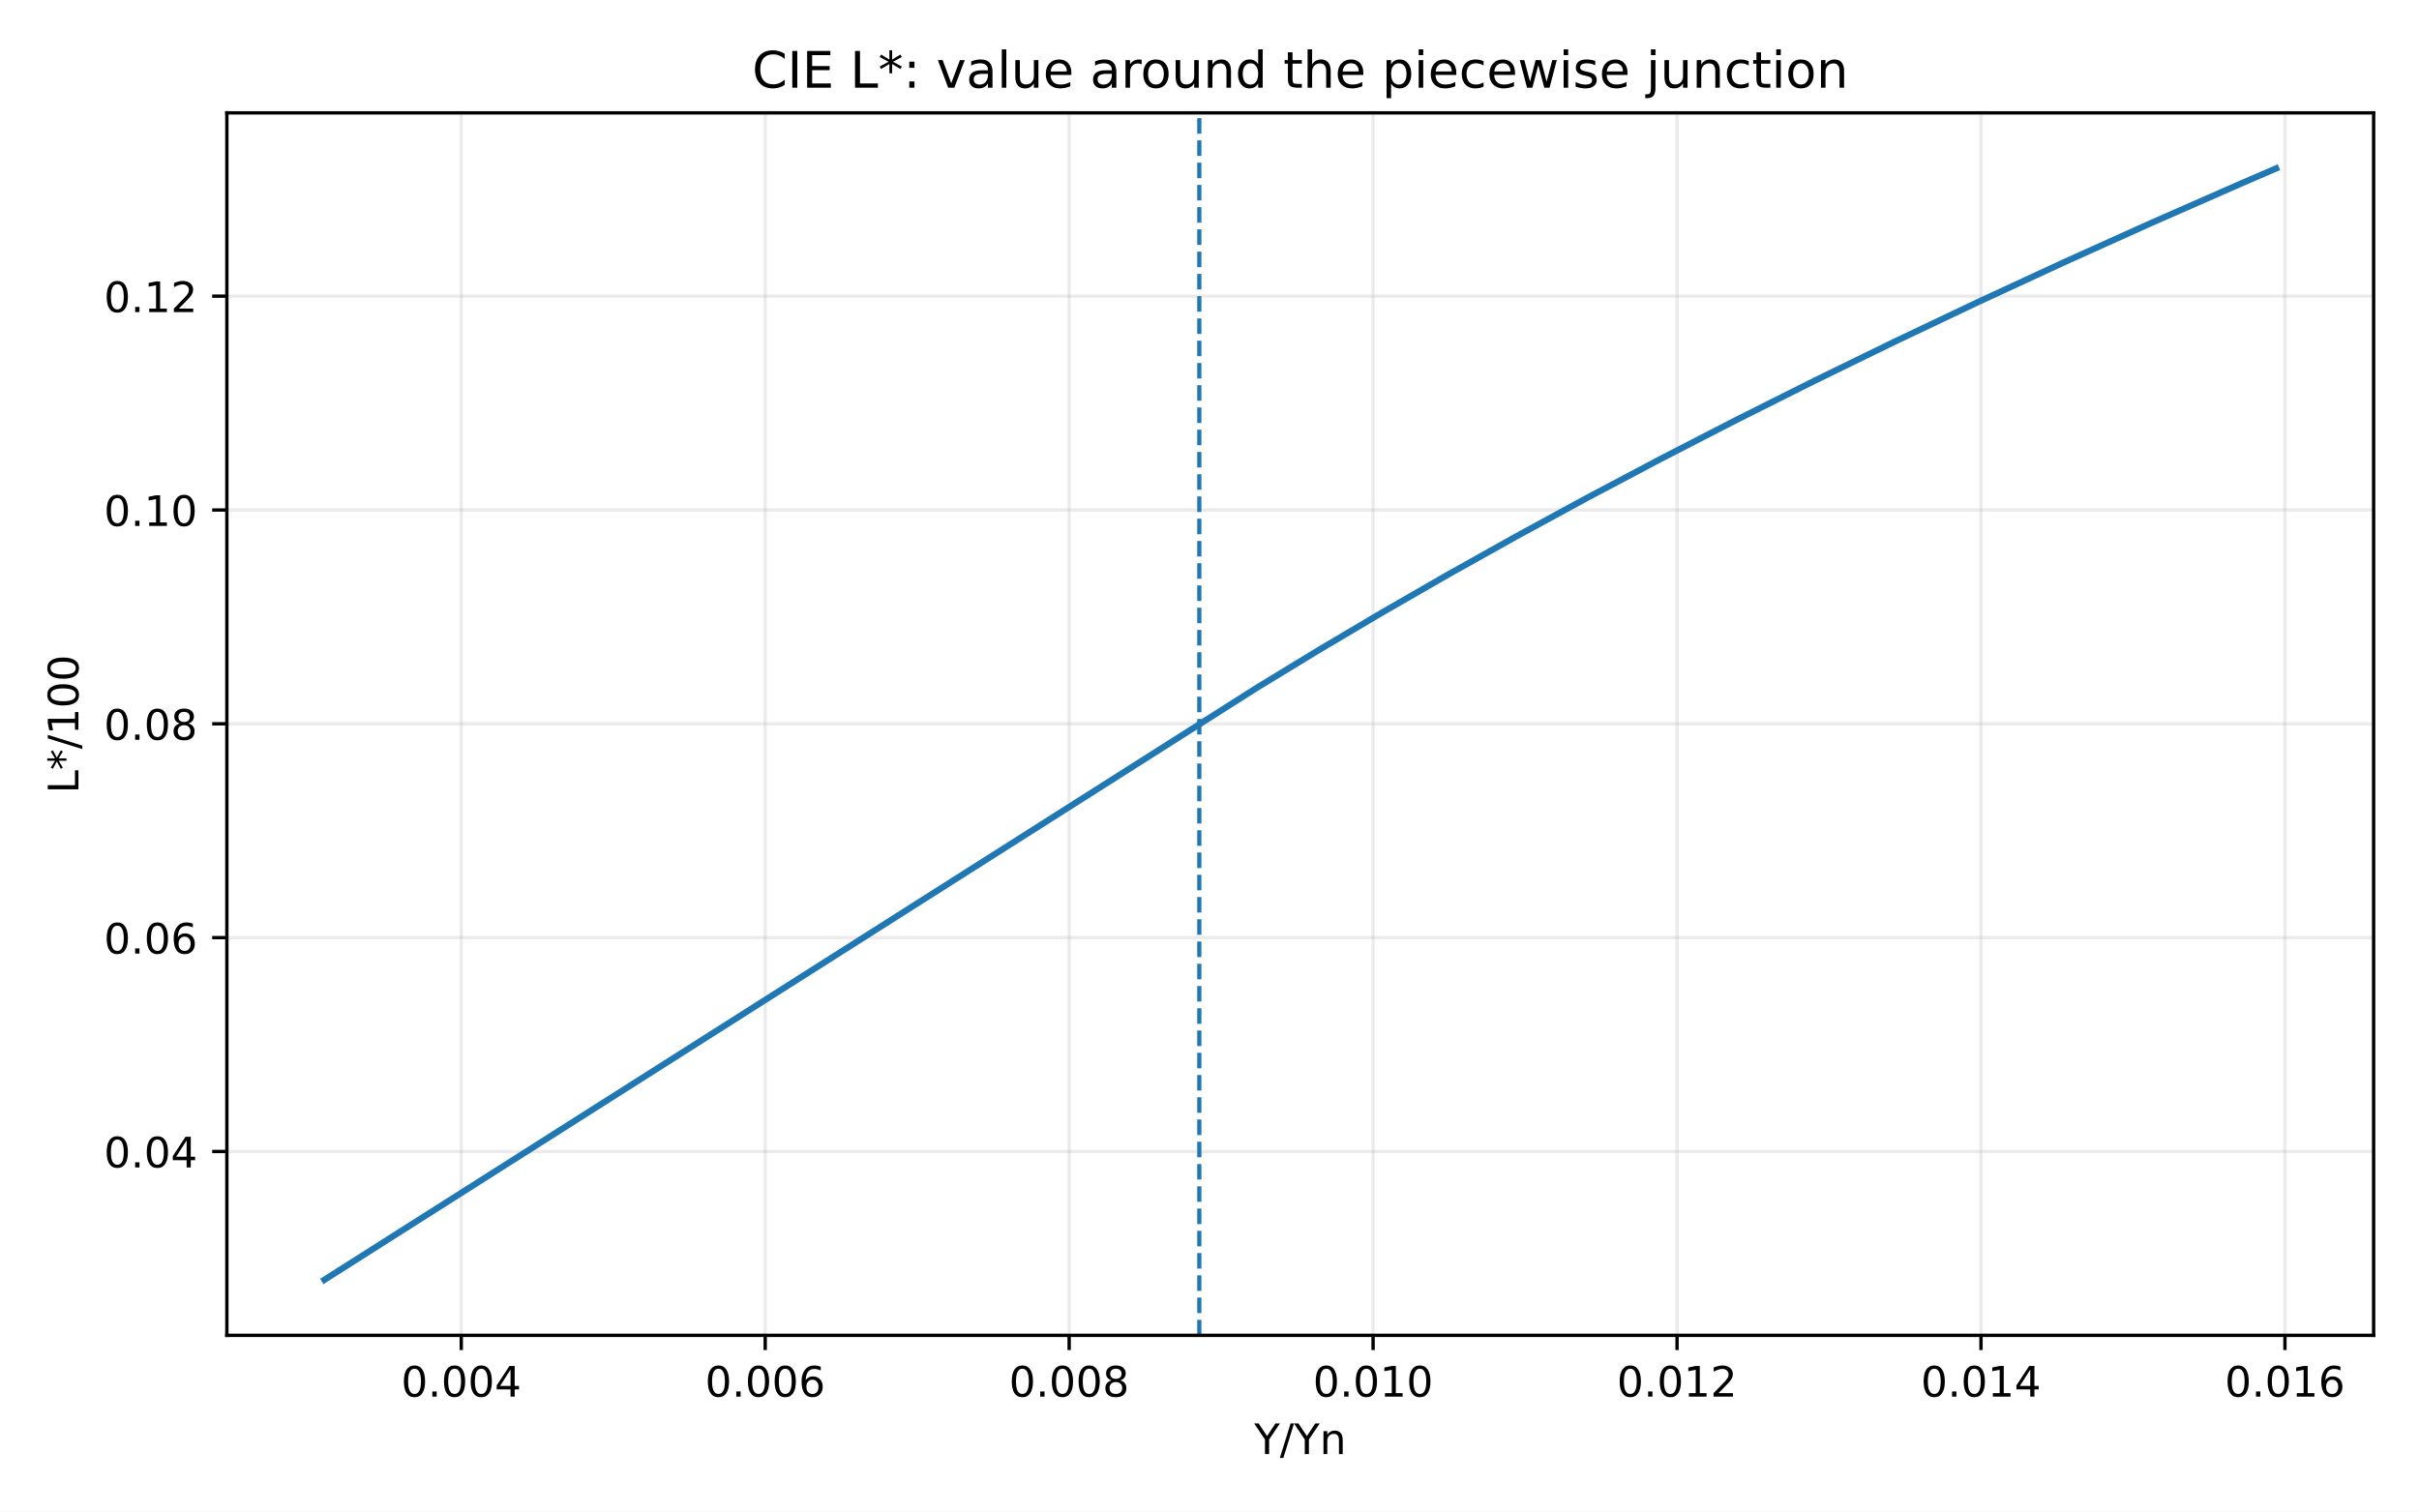
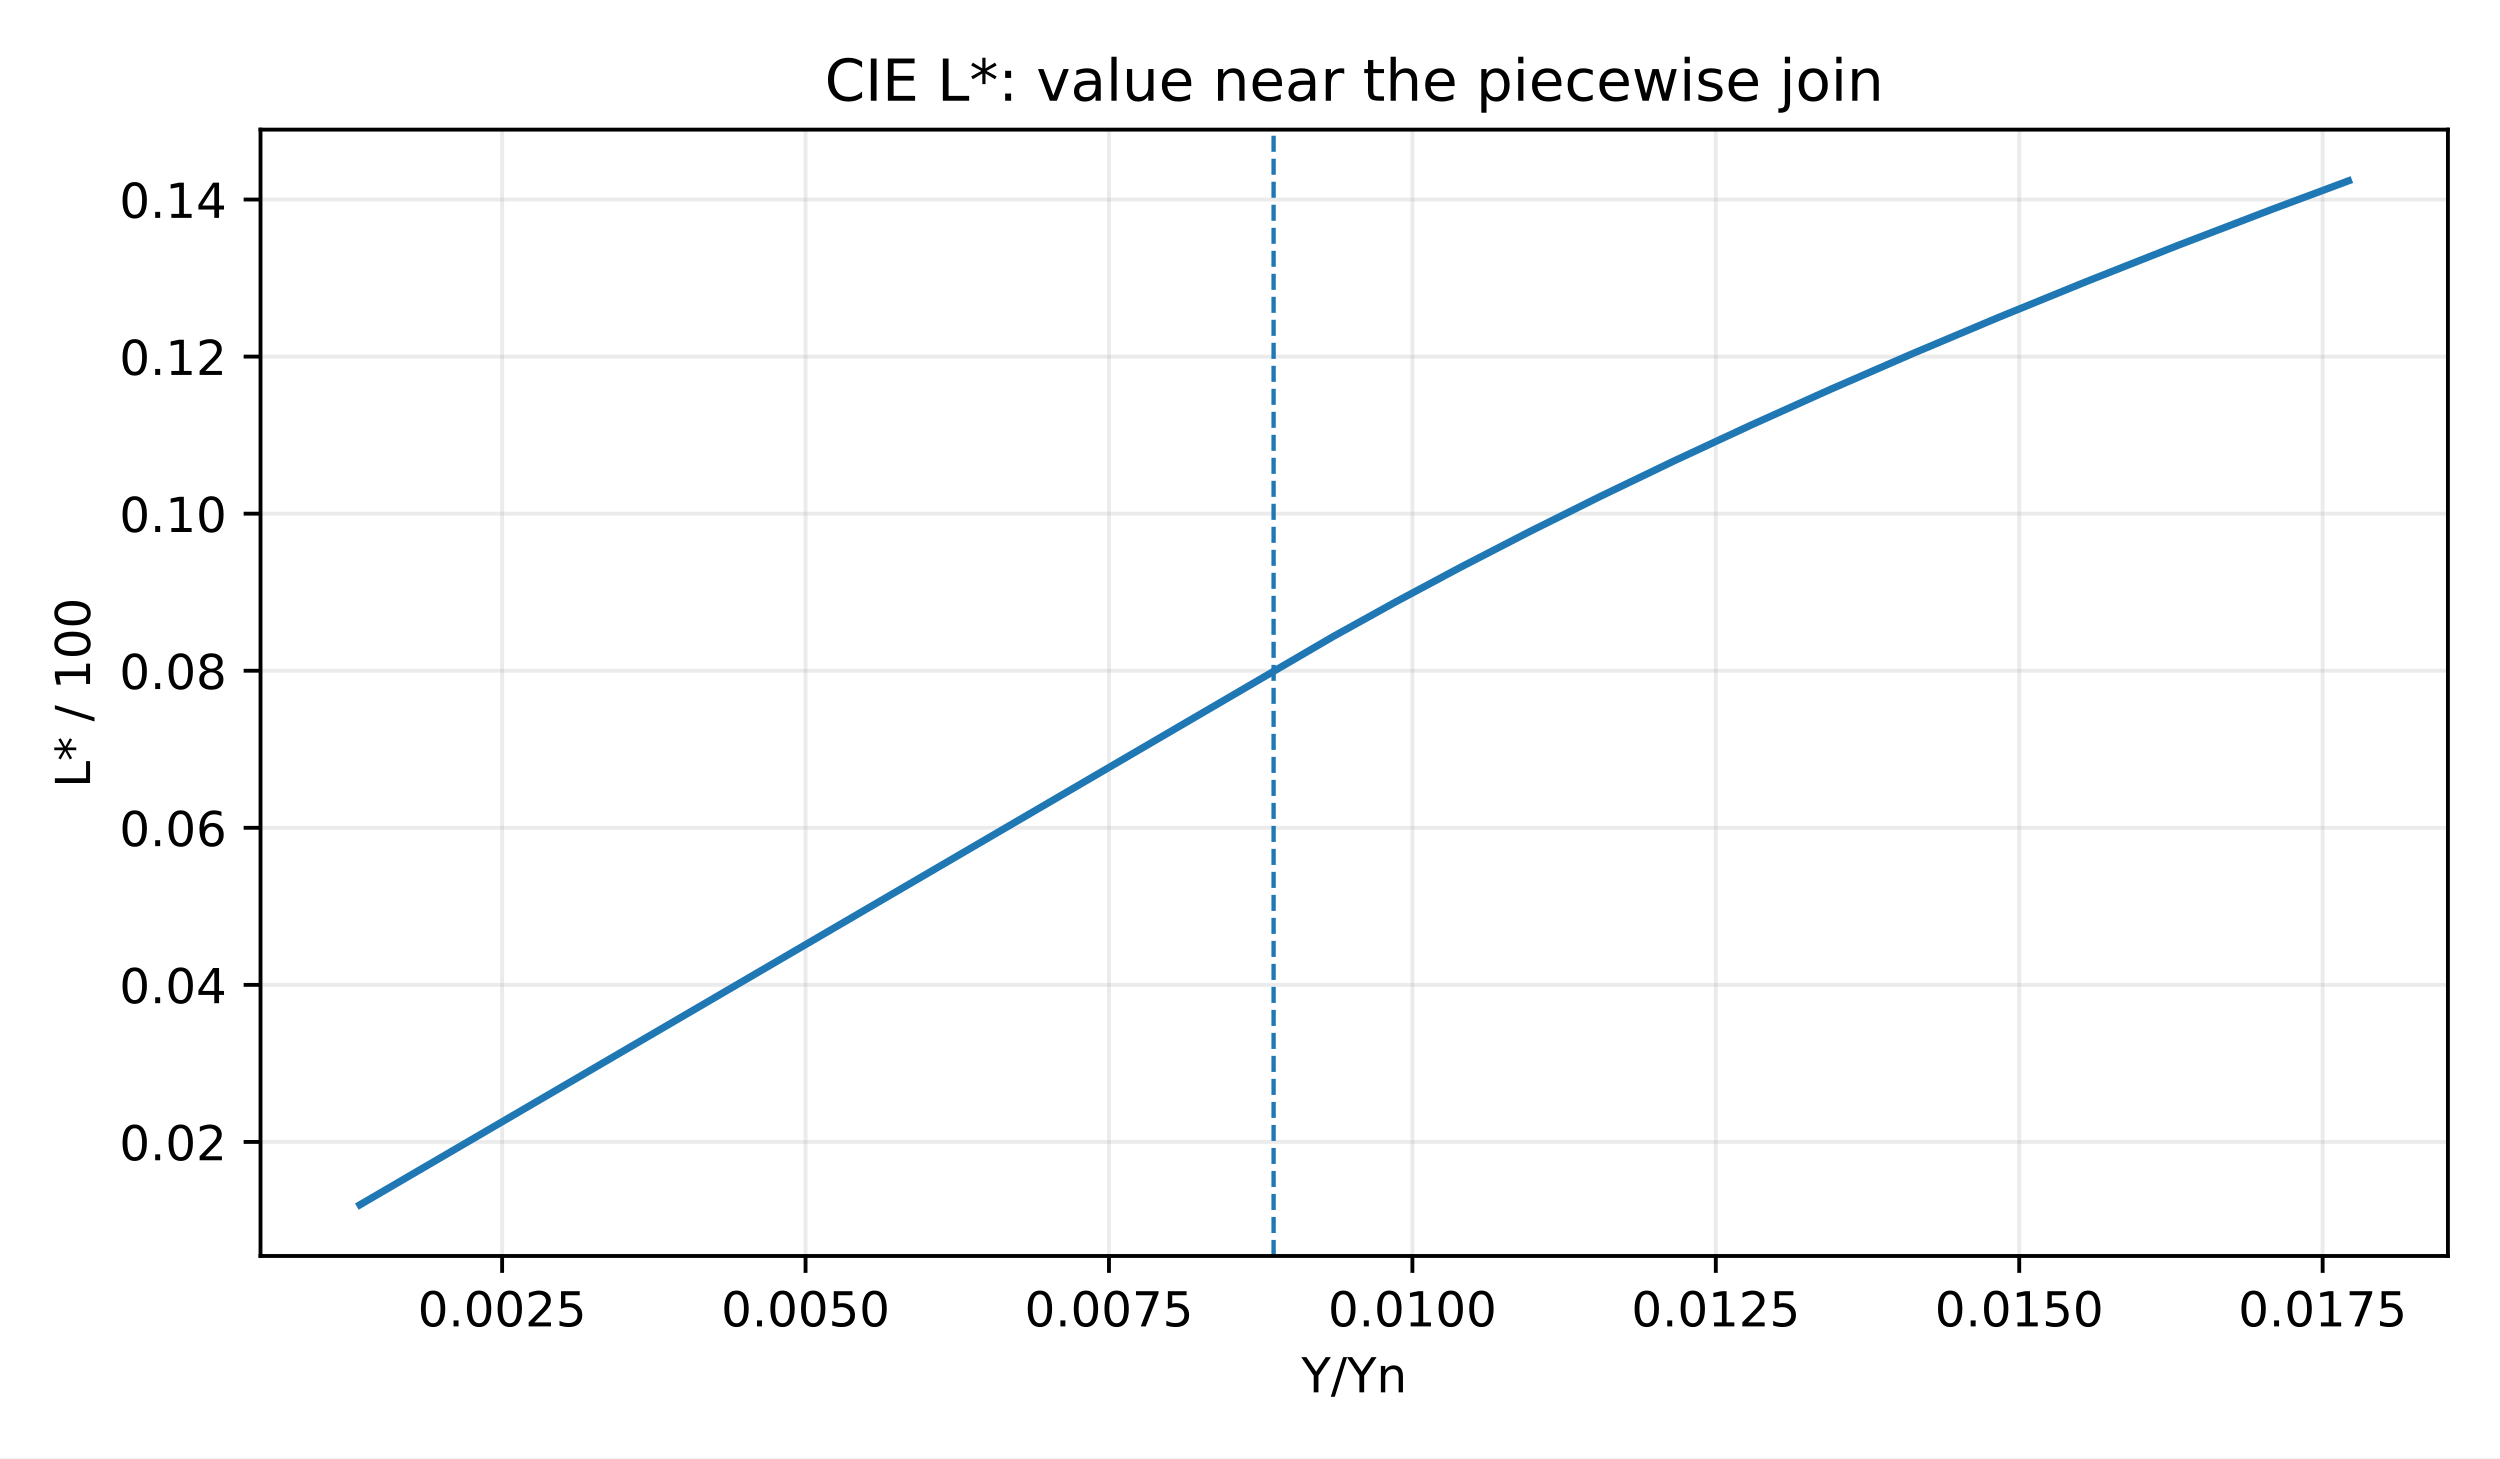
- <svg xmlns="http://www.w3.org/2000/svg" xmlns:xlink="http://www.w3.org/1999/xlink" width="576pt" height="360pt" viewBox="0 0 576 360" version="1.1">
+ <svg xmlns="http://www.w3.org/2000/svg" xmlns:xlink="http://www.w3.org/1999/xlink" width="518.4pt" height="302.4pt" viewBox="0 0 518.4 302.4" version="1.1">
  <defs>
    <style type="text/css">*{stroke-linejoin: round; stroke-linecap: butt}</style>
  </defs>
  <g id="figure_1">
    <g id="patch_1">
-       <path d="M 0 360  L 576 360  L 576 0  L 0 0  z " style="fill: #ffffff" />
+       <path d="M 0 302.4  L 518.4 302.4  L 518.4 0  L 0 0  z " style="fill: #ffffff" />
    </g>
    <g id="axes_1">
      <g id="patch_2">
-         <path d="M 54.02 318.04  L 565.2 318.04  L 565.2 26.88  L 54.02 26.88  z " style="fill: #ffffff" />
+         <path d="M 54.02 260.44  L 507.6 260.44  L 507.6 26.88  L 54.02 26.88  z " style="fill: #ffffff" />
      </g>
      <g id="matplotlib.axis_1">
        <g id="xtick_1">
          <g id="line2d_1">
-             <path d="M 109.833 318.04  L 109.833 26.88  " clip-path="url(#p700a8bf21c)" style="fill: none; stroke: #b0b0b0; stroke-opacity: 0.25; stroke-width: 0.8; stroke-linecap: square" />
+             <path d="M 104.121 260.44  L 104.121 26.88  " clip-path="url(#p5511cb6961)" style="fill: none; stroke: #b0b0b0; stroke-opacity: 0.25; stroke-width: 0.8; stroke-linecap: square" />
          </g>
          <g id="line2d_2">
            <defs>
-               <path id="me2d9725b08" d="M 0 0  L 0 3.5  " style="stroke: #000000; stroke-width: 0.8" />
+               <path id="mb29b07d59e" d="M 0 0  L 0 3.5  " style="stroke: #000000; stroke-width: 0.8" />
            </defs>
            <g>
-               <use xlink:href="#me2d9725b08" x="109.833" y="318.04" style="stroke: #000000; stroke-width: 0.8" />
+               <use xlink:href="#mb29b07d59e" x="104.121" y="260.44" style="stroke: #000000; stroke-width: 0.8" />
            </g>
          </g>
          <g id="text_1">
-             <text style="font-size: 10px; font-family: 'DejaVu Sans', 'Bitstream Vera Sans', 'Computer Modern Sans Serif', 'Lucida Grande', 'Verdana', 'Geneva', 'Lucid', 'Arial', 'Helvetica', 'Avant Garde', sans-serif; text-anchor: middle" x="109.833" y="332.638" transform="rotate(-0 109.8326 332.6384)">0.004</text>
+             <text style="font-size: 10px; font-family: 'DejaVu Sans', 'Bitstream Vera Sans', 'Computer Modern Sans Serif', 'Lucida Grande', 'Verdana', 'Geneva', 'Lucid', 'Arial', 'Helvetica', 'Avant Garde', sans-serif; text-anchor: middle" x="104.121" y="275.038" transform="rotate(-0 104.1211 275.0384)">0.0025</text>
          </g>
        </g>
        <g id="xtick_2">
          <g id="line2d_3">
-             <path d="M 182.207 318.04  L 182.207 26.88  " clip-path="url(#p700a8bf21c)" style="fill: none; stroke: #b0b0b0; stroke-opacity: 0.25; stroke-width: 0.8; stroke-linecap: square" />
+             <path d="M 167.038 260.44  L 167.038 26.88  " clip-path="url(#p5511cb6961)" style="fill: none; stroke: #b0b0b0; stroke-opacity: 0.25; stroke-width: 0.8; stroke-linecap: square" />
          </g>
          <g id="line2d_4">
            <g>
-               <use xlink:href="#me2d9725b08" x="182.207" y="318.04" style="stroke: #000000; stroke-width: 0.8" />
+               <use xlink:href="#mb29b07d59e" x="167.038" y="260.44" style="stroke: #000000; stroke-width: 0.8" />
            </g>
          </g>
          <g id="text_2">
-             <text style="font-size: 10px; font-family: 'DejaVu Sans', 'Bitstream Vera Sans', 'Computer Modern Sans Serif', 'Lucida Grande', 'Verdana', 'Geneva', 'Lucid', 'Arial', 'Helvetica', 'Avant Garde', sans-serif; text-anchor: middle" x="182.207" y="332.638" transform="rotate(-0 182.2067 332.6384)">0.006</text>
+             <text style="font-size: 10px; font-family: 'DejaVu Sans', 'Bitstream Vera Sans', 'Computer Modern Sans Serif', 'Lucida Grande', 'Verdana', 'Geneva', 'Lucid', 'Arial', 'Helvetica', 'Avant Garde', sans-serif; text-anchor: middle" x="167.038" y="275.038" transform="rotate(-0 167.0384 275.0384)">0.0050</text>
          </g>
        </g>
        <g id="xtick_3">
          <g id="line2d_5">
-             <path d="M 254.581 318.04  L 254.581 26.88  " clip-path="url(#p700a8bf21c)" style="fill: none; stroke: #b0b0b0; stroke-opacity: 0.25; stroke-width: 0.8; stroke-linecap: square" />
+             <path d="M 229.956 260.44  L 229.956 26.88  " clip-path="url(#p5511cb6961)" style="fill: none; stroke: #b0b0b0; stroke-opacity: 0.25; stroke-width: 0.8; stroke-linecap: square" />
          </g>
          <g id="line2d_6">
            <g>
-               <use xlink:href="#me2d9725b08" x="254.581" y="318.04" style="stroke: #000000; stroke-width: 0.8" />
+               <use xlink:href="#mb29b07d59e" x="229.956" y="260.44" style="stroke: #000000; stroke-width: 0.8" />
            </g>
          </g>
          <g id="text_3">
-             <text style="font-size: 10px; font-family: 'DejaVu Sans', 'Bitstream Vera Sans', 'Computer Modern Sans Serif', 'Lucida Grande', 'Verdana', 'Geneva', 'Lucid', 'Arial', 'Helvetica', 'Avant Garde', sans-serif; text-anchor: middle" x="254.581" y="332.638" transform="rotate(-0 254.5808 332.6384)">0.008</text>
+             <text style="font-size: 10px; font-family: 'DejaVu Sans', 'Bitstream Vera Sans', 'Computer Modern Sans Serif', 'Lucida Grande', 'Verdana', 'Geneva', 'Lucid', 'Arial', 'Helvetica', 'Avant Garde', sans-serif; text-anchor: middle" x="229.956" y="275.038" transform="rotate(-0 229.9556 275.0384)">0.0075</text>
          </g>
        </g>
        <g id="xtick_4">
          <g id="line2d_7">
-             <path d="M 326.955 318.04  L 326.955 26.88  " clip-path="url(#p700a8bf21c)" style="fill: none; stroke: #b0b0b0; stroke-opacity: 0.25; stroke-width: 0.8; stroke-linecap: square" />
+             <path d="M 292.873 260.44  L 292.873 26.88  " clip-path="url(#p5511cb6961)" style="fill: none; stroke: #b0b0b0; stroke-opacity: 0.25; stroke-width: 0.8; stroke-linecap: square" />
          </g>
          <g id="line2d_8">
            <g>
-               <use xlink:href="#me2d9725b08" x="326.955" y="318.04" style="stroke: #000000; stroke-width: 0.8" />
+               <use xlink:href="#mb29b07d59e" x="292.873" y="260.44" style="stroke: #000000; stroke-width: 0.8" />
            </g>
          </g>
          <g id="text_4">
-             <text style="font-size: 10px; font-family: 'DejaVu Sans', 'Bitstream Vera Sans', 'Computer Modern Sans Serif', 'Lucida Grande', 'Verdana', 'Geneva', 'Lucid', 'Arial', 'Helvetica', 'Avant Garde', sans-serif; text-anchor: middle" x="326.955" y="332.638" transform="rotate(-0 326.955 332.6384)">0.010</text>
+             <text style="font-size: 10px; font-family: 'DejaVu Sans', 'Bitstream Vera Sans', 'Computer Modern Sans Serif', 'Lucida Grande', 'Verdana', 'Geneva', 'Lucid', 'Arial', 'Helvetica', 'Avant Garde', sans-serif; text-anchor: middle" x="292.873" y="275.038" transform="rotate(-0 292.8729 275.0384)">0.0100</text>
          </g>
        </g>
        <g id="xtick_5">
          <g id="line2d_9">
-             <path d="M 399.329 318.04  L 399.329 26.88  " clip-path="url(#p700a8bf21c)" style="fill: none; stroke: #b0b0b0; stroke-opacity: 0.25; stroke-width: 0.8; stroke-linecap: square" />
+             <path d="M 355.79 260.44  L 355.79 26.88  " clip-path="url(#p5511cb6961)" style="fill: none; stroke: #b0b0b0; stroke-opacity: 0.25; stroke-width: 0.8; stroke-linecap: square" />
          </g>
          <g id="line2d_10">
            <g>
-               <use xlink:href="#me2d9725b08" x="399.329" y="318.04" style="stroke: #000000; stroke-width: 0.8" />
+               <use xlink:href="#mb29b07d59e" x="355.79" y="260.44" style="stroke: #000000; stroke-width: 0.8" />
            </g>
          </g>
          <g id="text_5">
-             <text style="font-size: 10px; font-family: 'DejaVu Sans', 'Bitstream Vera Sans', 'Computer Modern Sans Serif', 'Lucida Grande', 'Verdana', 'Geneva', 'Lucid', 'Arial', 'Helvetica', 'Avant Garde', sans-serif; text-anchor: middle" x="399.329" y="332.638" transform="rotate(-0 399.3291 332.6384)">0.012</text>
+             <text style="font-size: 10px; font-family: 'DejaVu Sans', 'Bitstream Vera Sans', 'Computer Modern Sans Serif', 'Lucida Grande', 'Verdana', 'Geneva', 'Lucid', 'Arial', 'Helvetica', 'Avant Garde', sans-serif; text-anchor: middle" x="355.79" y="275.038" transform="rotate(-0 355.7901 275.0384)">0.0125</text>
          </g>
        </g>
        <g id="xtick_6">
          <g id="line2d_11">
-             <path d="M 471.703 318.04  L 471.703 26.88  " clip-path="url(#p700a8bf21c)" style="fill: none; stroke: #b0b0b0; stroke-opacity: 0.25; stroke-width: 0.8; stroke-linecap: square" />
+             <path d="M 418.707 260.44  L 418.707 26.88  " clip-path="url(#p5511cb6961)" style="fill: none; stroke: #b0b0b0; stroke-opacity: 0.25; stroke-width: 0.8; stroke-linecap: square" />
          </g>
          <g id="line2d_12">
            <g>
-               <use xlink:href="#me2d9725b08" x="471.703" y="318.04" style="stroke: #000000; stroke-width: 0.8" />
+               <use xlink:href="#mb29b07d59e" x="418.707" y="260.44" style="stroke: #000000; stroke-width: 0.8" />
            </g>
          </g>
          <g id="text_6">
-             <text style="font-size: 10px; font-family: 'DejaVu Sans', 'Bitstream Vera Sans', 'Computer Modern Sans Serif', 'Lucida Grande', 'Verdana', 'Geneva', 'Lucid', 'Arial', 'Helvetica', 'Avant Garde', sans-serif; text-anchor: middle" x="471.703" y="332.638" transform="rotate(-0 471.7033 332.6384)">0.014</text>
+             <text style="font-size: 10px; font-family: 'DejaVu Sans', 'Bitstream Vera Sans', 'Computer Modern Sans Serif', 'Lucida Grande', 'Verdana', 'Geneva', 'Lucid', 'Arial', 'Helvetica', 'Avant Garde', sans-serif; text-anchor: middle" x="418.707" y="275.038" transform="rotate(-0 418.7074 275.0384)">0.0150</text>
          </g>
        </g>
        <g id="xtick_7">
          <g id="line2d_13">
-             <path d="M 544.077 318.04  L 544.077 26.88  " clip-path="url(#p700a8bf21c)" style="fill: none; stroke: #b0b0b0; stroke-opacity: 0.25; stroke-width: 0.8; stroke-linecap: square" />
+             <path d="M 481.625 260.44  L 481.625 26.88  " clip-path="url(#p5511cb6961)" style="fill: none; stroke: #b0b0b0; stroke-opacity: 0.25; stroke-width: 0.8; stroke-linecap: square" />
          </g>
          <g id="line2d_14">
            <g>
-               <use xlink:href="#me2d9725b08" x="544.077" y="318.04" style="stroke: #000000; stroke-width: 0.8" />
+               <use xlink:href="#mb29b07d59e" x="481.625" y="260.44" style="stroke: #000000; stroke-width: 0.8" />
            </g>
          </g>
          <g id="text_7">
-             <text style="font-size: 10px; font-family: 'DejaVu Sans', 'Bitstream Vera Sans', 'Computer Modern Sans Serif', 'Lucida Grande', 'Verdana', 'Geneva', 'Lucid', 'Arial', 'Helvetica', 'Avant Garde', sans-serif; text-anchor: middle" x="544.077" y="332.638" transform="rotate(-0 544.0774 332.6384)">0.016</text>
+             <text style="font-size: 10px; font-family: 'DejaVu Sans', 'Bitstream Vera Sans', 'Computer Modern Sans Serif', 'Lucida Grande', 'Verdana', 'Geneva', 'Lucid', 'Arial', 'Helvetica', 'Avant Garde', sans-serif; text-anchor: middle" x="481.625" y="275.038" transform="rotate(-0 481.6246 275.0384)">0.0175</text>
          </g>
        </g>
        <g id="text_8">
-           <text style="font-size: 10px; font-family: 'DejaVu Sans', 'Bitstream Vera Sans', 'Computer Modern Sans Serif', 'Lucida Grande', 'Verdana', 'Geneva', 'Lucid', 'Arial', 'Helvetica', 'Avant Garde', sans-serif; text-anchor: middle" x="309.61" y="346.317" transform="rotate(-0 309.61 346.3166)">Y/Yn</text>
+           <text style="font-size: 10px; font-family: 'DejaVu Sans', 'Bitstream Vera Sans', 'Computer Modern Sans Serif', 'Lucida Grande', 'Verdana', 'Geneva', 'Lucid', 'Arial', 'Helvetica', 'Avant Garde', sans-serif; text-anchor: middle" x="280.81" y="288.717" transform="rotate(-0 280.81 288.7166)">Y/Yn</text>
        </g>
      </g>
      <g id="matplotlib.axis_2">
        <g id="ytick_1">
          <g id="line2d_15">
-             <path d="M 54.02 274.248  L 565.2 274.248  " clip-path="url(#p700a8bf21c)" style="fill: none; stroke: #b0b0b0; stroke-opacity: 0.25; stroke-width: 0.8; stroke-linecap: square" />
+             <path d="M 54.02 236.796  L 507.6 236.796  " clip-path="url(#p5511cb6961)" style="fill: none; stroke: #b0b0b0; stroke-opacity: 0.25; stroke-width: 0.8; stroke-linecap: square" />
          </g>
          <g id="line2d_16">
            <defs>
-               <path id="m30786a1d2c" d="M 0 0  L -3.5 0  " style="stroke: #000000; stroke-width: 0.8" />
+               <path id="mdcfb49599e" d="M 0 0  L -3.5 0  " style="stroke: #000000; stroke-width: 0.8" />
            </defs>
            <g>
-               <use xlink:href="#m30786a1d2c" x="54.02" y="274.248" style="stroke: #000000; stroke-width: 0.8" />
+               <use xlink:href="#mdcfb49599e" x="54.02" y="236.796" style="stroke: #000000; stroke-width: 0.8" />
            </g>
          </g>
          <g id="text_9">
-             <text style="font-size: 10px; font-family: 'DejaVu Sans', 'Bitstream Vera Sans', 'Computer Modern Sans Serif', 'Lucida Grande', 'Verdana', 'Geneva', 'Lucid', 'Arial', 'Helvetica', 'Avant Garde', sans-serif; text-anchor: end" x="47.02" y="278.047" transform="rotate(-0 47.02 278.0475)">0.04</text>
+             <text style="font-size: 10px; font-family: 'DejaVu Sans', 'Bitstream Vera Sans', 'Computer Modern Sans Serif', 'Lucida Grande', 'Verdana', 'Geneva', 'Lucid', 'Arial', 'Helvetica', 'Avant Garde', sans-serif; text-anchor: end" x="47.02" y="240.595" transform="rotate(-0 47.02 240.5947)">0.02</text>
          </g>
        </g>
        <g id="ytick_2">
          <g id="line2d_17">
-             <path d="M 54.02 223.32  L 565.2 223.32  " clip-path="url(#p700a8bf21c)" style="fill: none; stroke: #b0b0b0; stroke-opacity: 0.25; stroke-width: 0.8; stroke-linecap: square" />
+             <path d="M 54.02 204.225  L 507.6 204.225  " clip-path="url(#p5511cb6961)" style="fill: none; stroke: #b0b0b0; stroke-opacity: 0.25; stroke-width: 0.8; stroke-linecap: square" />
          </g>
          <g id="line2d_18">
            <g>
-               <use xlink:href="#m30786a1d2c" x="54.02" y="223.32" style="stroke: #000000; stroke-width: 0.8" />
+               <use xlink:href="#mdcfb49599e" x="54.02" y="204.225" style="stroke: #000000; stroke-width: 0.8" />
            </g>
          </g>
          <g id="text_10">
-             <text style="font-size: 10px; font-family: 'DejaVu Sans', 'Bitstream Vera Sans', 'Computer Modern Sans Serif', 'Lucida Grande', 'Verdana', 'Geneva', 'Lucid', 'Arial', 'Helvetica', 'Avant Garde', sans-serif; text-anchor: end" x="47.02" y="227.119" transform="rotate(-0 47.02 227.1188)">0.06</text>
+             <text style="font-size: 10px; font-family: 'DejaVu Sans', 'Bitstream Vera Sans', 'Computer Modern Sans Serif', 'Lucida Grande', 'Verdana', 'Geneva', 'Lucid', 'Arial', 'Helvetica', 'Avant Garde', sans-serif; text-anchor: end" x="47.02" y="208.024" transform="rotate(-0 47.02 208.0245)">0.04</text>
          </g>
        </g>
        <g id="ytick_3">
          <g id="line2d_19">
-             <path d="M 54.02 172.391  L 565.2 172.391  " clip-path="url(#p700a8bf21c)" style="fill: none; stroke: #b0b0b0; stroke-opacity: 0.25; stroke-width: 0.8; stroke-linecap: square" />
+             <path d="M 54.02 171.655  L 507.6 171.655  " clip-path="url(#p5511cb6961)" style="fill: none; stroke: #b0b0b0; stroke-opacity: 0.25; stroke-width: 0.8; stroke-linecap: square" />
          </g>
          <g id="line2d_20">
            <g>
-               <use xlink:href="#m30786a1d2c" x="54.02" y="172.391" style="stroke: #000000; stroke-width: 0.8" />
+               <use xlink:href="#mdcfb49599e" x="54.02" y="171.655" style="stroke: #000000; stroke-width: 0.8" />
            </g>
          </g>
          <g id="text_11">
-             <text style="font-size: 10px; font-family: 'DejaVu Sans', 'Bitstream Vera Sans', 'Computer Modern Sans Serif', 'Lucida Grande', 'Verdana', 'Geneva', 'Lucid', 'Arial', 'Helvetica', 'Avant Garde', sans-serif; text-anchor: end" x="47.02" y="176.19" transform="rotate(-0 47.02 176.1901)">0.08</text>
+             <text style="font-size: 10px; font-family: 'DejaVu Sans', 'Bitstream Vera Sans', 'Computer Modern Sans Serif', 'Lucida Grande', 'Verdana', 'Geneva', 'Lucid', 'Arial', 'Helvetica', 'Avant Garde', sans-serif; text-anchor: end" x="47.02" y="175.454" transform="rotate(-0 47.02 175.4542)">0.06</text>
          </g>
        </g>
        <g id="ytick_4">
          <g id="line2d_21">
-             <path d="M 54.02 121.462  L 565.2 121.462  " clip-path="url(#p700a8bf21c)" style="fill: none; stroke: #b0b0b0; stroke-opacity: 0.25; stroke-width: 0.8; stroke-linecap: square" />
+             <path d="M 54.02 139.085  L 507.6 139.085  " clip-path="url(#p5511cb6961)" style="fill: none; stroke: #b0b0b0; stroke-opacity: 0.25; stroke-width: 0.8; stroke-linecap: square" />
          </g>
          <g id="line2d_22">
            <g>
-               <use xlink:href="#m30786a1d2c" x="54.02" y="121.462" style="stroke: #000000; stroke-width: 0.8" />
+               <use xlink:href="#mdcfb49599e" x="54.02" y="139.085" style="stroke: #000000; stroke-width: 0.8" />
            </g>
          </g>
          <g id="text_12">
-             <text style="font-size: 10px; font-family: 'DejaVu Sans', 'Bitstream Vera Sans', 'Computer Modern Sans Serif', 'Lucida Grande', 'Verdana', 'Geneva', 'Lucid', 'Arial', 'Helvetica', 'Avant Garde', sans-serif; text-anchor: end" x="47.02" y="125.261" transform="rotate(-0 47.02 125.2614)">0.10</text>
+             <text style="font-size: 10px; font-family: 'DejaVu Sans', 'Bitstream Vera Sans', 'Computer Modern Sans Serif', 'Lucida Grande', 'Verdana', 'Geneva', 'Lucid', 'Arial', 'Helvetica', 'Avant Garde', sans-serif; text-anchor: end" x="47.02" y="142.884" transform="rotate(-0 47.02 142.884)">0.08</text>
          </g>
        </g>
        <g id="ytick_5">
          <g id="line2d_23">
-             <path d="M 54.02 70.533  L 565.2 70.533  " clip-path="url(#p700a8bf21c)" style="fill: none; stroke: #b0b0b0; stroke-opacity: 0.25; stroke-width: 0.8; stroke-linecap: square" />
+             <path d="M 54.02 106.514  L 507.6 106.514  " clip-path="url(#p5511cb6961)" style="fill: none; stroke: #b0b0b0; stroke-opacity: 0.25; stroke-width: 0.8; stroke-linecap: square" />
          </g>
          <g id="line2d_24">
            <g>
-               <use xlink:href="#m30786a1d2c" x="54.02" y="70.533" style="stroke: #000000; stroke-width: 0.8" />
+               <use xlink:href="#mdcfb49599e" x="54.02" y="106.514" style="stroke: #000000; stroke-width: 0.8" />
            </g>
          </g>
          <g id="text_13">
-             <text style="font-size: 10px; font-family: 'DejaVu Sans', 'Bitstream Vera Sans', 'Computer Modern Sans Serif', 'Lucida Grande', 'Verdana', 'Geneva', 'Lucid', 'Arial', 'Helvetica', 'Avant Garde', sans-serif; text-anchor: end" x="47.02" y="74.333" transform="rotate(-0 47.02 74.3327)">0.12</text>
-           </g>
-         </g>
-         <g id="text_14">
-           <text style="font-size: 10px; font-family: 'DejaVu Sans', 'Bitstream Vera Sans', 'Computer Modern Sans Serif', 'Lucida Grande', 'Verdana', 'Geneva', 'Lucid', 'Arial', 'Helvetica', 'Avant Garde', sans-serif; text-anchor: middle" x="18.675" y="172.46" transform="rotate(-90 18.67469 172.46)">L*/100</text>
-         </g>
-       </g>
-       <g id="line2d_25">
-         <path d="M 77.255 304.805  L 299.432 163.706  L 313.972 154.848  L 329.094 145.893  L 344.798 136.852  L 361.083 127.736  L 377.95 118.555  L 395.398 109.316  L 413.428 100.028  L 432.04 90.698  L 451.233 81.333  L 471.008 71.938  L 491.364 62.519  L 512.302 53.081  L 533.822 43.629  L 541.965 40.115  L 541.965 40.115  " clip-path="url(#p700a8bf21c)" style="fill: none; stroke: #1f77b4; stroke-width: 1.5; stroke-linecap: square" />
-       </g>
-       <g id="line2d_26">
-         <path d="M 285.573 318.04  L 285.573 26.88  " clip-path="url(#p700a8bf21c)" style="fill: none; stroke-dasharray: 3.7,1.6; stroke-dashoffset: 0; stroke: #1f77b4" />
+             <text style="font-size: 10px; font-family: 'DejaVu Sans', 'Bitstream Vera Sans', 'Computer Modern Sans Serif', 'Lucida Grande', 'Verdana', 'Geneva', 'Lucid', 'Arial', 'Helvetica', 'Avant Garde', sans-serif; text-anchor: end" x="47.02" y="110.314" transform="rotate(-0 47.02 110.3137)">0.10</text>
+           </g>
+         </g>
+         <g id="ytick_6">
+           <g id="line2d_25">
+             <path d="M 54.02 73.944  L 507.6 73.944  " clip-path="url(#p5511cb6961)" style="fill: none; stroke: #b0b0b0; stroke-opacity: 0.25; stroke-width: 0.8; stroke-linecap: square" />
+           </g>
+           <g id="line2d_26">
+             <g>
+               <use xlink:href="#mdcfb49599e" x="54.02" y="73.944" style="stroke: #000000; stroke-width: 0.8" />
+             </g>
+           </g>
+           <g id="text_14">
+             <text style="font-size: 10px; font-family: 'DejaVu Sans', 'Bitstream Vera Sans', 'Computer Modern Sans Serif', 'Lucida Grande', 'Verdana', 'Geneva', 'Lucid', 'Arial', 'Helvetica', 'Avant Garde', sans-serif; text-anchor: end" x="47.02" y="77.743" transform="rotate(-0 47.02 77.74342)">0.12</text>
+           </g>
+         </g>
+         <g id="ytick_7">
+           <g id="line2d_27">
+             <path d="M 54.02 41.374  L 507.6 41.374  " clip-path="url(#p5511cb6961)" style="fill: none; stroke: #b0b0b0; stroke-opacity: 0.25; stroke-width: 0.8; stroke-linecap: square" />
+           </g>
+           <g id="line2d_28">
+             <g>
+               <use xlink:href="#mdcfb49599e" x="54.02" y="41.374" style="stroke: #000000; stroke-width: 0.8" />
+             </g>
+           </g>
+           <g id="text_15">
+             <text style="font-size: 10px; font-family: 'DejaVu Sans', 'Bitstream Vera Sans', 'Computer Modern Sans Serif', 'Lucida Grande', 'Verdana', 'Geneva', 'Lucid', 'Arial', 'Helvetica', 'Avant Garde', sans-serif; text-anchor: end" x="47.02" y="45.173" transform="rotate(-0 47.02 45.17316)">0.14</text>
+           </g>
+         </g>
+         <g id="text_16">
+           <text style="font-size: 10px; font-family: 'DejaVu Sans', 'Bitstream Vera Sans', 'Computer Modern Sans Serif', 'Lucida Grande', 'Verdana', 'Geneva', 'Lucid', 'Arial', 'Helvetica', 'Avant Garde', sans-serif; text-anchor: middle" x="18.675" y="143.66" transform="rotate(-90 18.67469 143.66)">L* / 100</text>
+         </g>
+       </g>
+       <g id="line2d_29">
+         <path d="M 74.637 249.824  L 276.386 132.028  L 289.364 124.839  L 302.932 117.587  L 317.089 110.283  L 331.837 102.935  L 347.175 95.552  L 363.102 88.142  L 379.62 80.711  L 396.727 73.265  L 414.424 65.811  L 432.711 58.351  L 451.588 50.89  L 471.055 43.432  L 486.983 37.496  L 486.983 37.496  " clip-path="url(#p5511cb6961)" style="fill: none; stroke: #1f77b4; stroke-width: 1.5; stroke-linecap: square" />
+       </g>
+       <g id="line2d_30">
+         <path d="M 264.093 260.44  L 264.093 26.88  " clip-path="url(#p5511cb6961)" style="fill: none; stroke-dasharray: 3.33,1.44; stroke-dashoffset: 0; stroke: #1f77b4; stroke-width: 0.9" />
      </g>
      <g id="patch_3">
-         <path d="M 54.02 318.04  L 54.02 26.88  " style="fill: none; stroke: #000000; stroke-width: 0.8; stroke-linejoin: miter; stroke-linecap: square" />
+         <path d="M 54.02 260.44  L 54.02 26.88  " style="fill: none; stroke: #000000; stroke-width: 0.8; stroke-linejoin: miter; stroke-linecap: square" />
      </g>
      <g id="patch_4">
-         <path d="M 565.2 318.04  L 565.2 26.88  " style="fill: none; stroke: #000000; stroke-width: 0.8; stroke-linejoin: miter; stroke-linecap: square" />
+         <path d="M 507.6 260.44  L 507.6 26.88  " style="fill: none; stroke: #000000; stroke-width: 0.8; stroke-linejoin: miter; stroke-linecap: square" />
      </g>
      <g id="patch_5">
-         <path d="M 54.02 318.04  L 565.2 318.04  " style="fill: none; stroke: #000000; stroke-width: 0.8; stroke-linejoin: miter; stroke-linecap: square" />
+         <path d="M 54.02 260.44  L 507.6 260.44  " style="fill: none; stroke: #000000; stroke-width: 0.8; stroke-linejoin: miter; stroke-linecap: square" />
      </g>
      <g id="patch_6">
-         <path d="M 54.02 26.88  L 565.2 26.88  " style="fill: none; stroke: #000000; stroke-width: 0.8; stroke-linejoin: miter; stroke-linecap: square" />
-       </g>
-       <g id="text_15">
-         <text style="font-size: 12px; font-family: 'DejaVu Sans', 'Bitstream Vera Sans', 'Computer Modern Sans Serif', 'Lucida Grande', 'Verdana', 'Geneva', 'Lucid', 'Arial', 'Helvetica', 'Avant Garde', sans-serif; text-anchor: middle" x="309.61" y="20.88" transform="rotate(-0 309.61 20.88)">CIE L*: value around the piecewise junction</text>
+         <path d="M 54.02 26.88  L 507.6 26.88  " style="fill: none; stroke: #000000; stroke-width: 0.8; stroke-linejoin: miter; stroke-linecap: square" />
+       </g>
+       <g id="text_17">
+         <text style="font-size: 12px; font-family: 'DejaVu Sans', 'Bitstream Vera Sans', 'Computer Modern Sans Serif', 'Lucida Grande', 'Verdana', 'Geneva', 'Lucid', 'Arial', 'Helvetica', 'Avant Garde', sans-serif; text-anchor: middle" x="280.81" y="20.88" transform="rotate(-0 280.81 20.88)">CIE L*: value near the piecewise join</text>
      </g>
    </g>
  </g>
  <defs>
-     <clipPath id="p700a8bf21c">
-       <rect x="54.02" y="26.88" width="511.18" height="291.16" />
+     <clipPath id="p5511cb6961">
+       <rect x="54.02" y="26.88" width="453.58" height="233.56" />
    </clipPath>
  </defs>
</svg>
